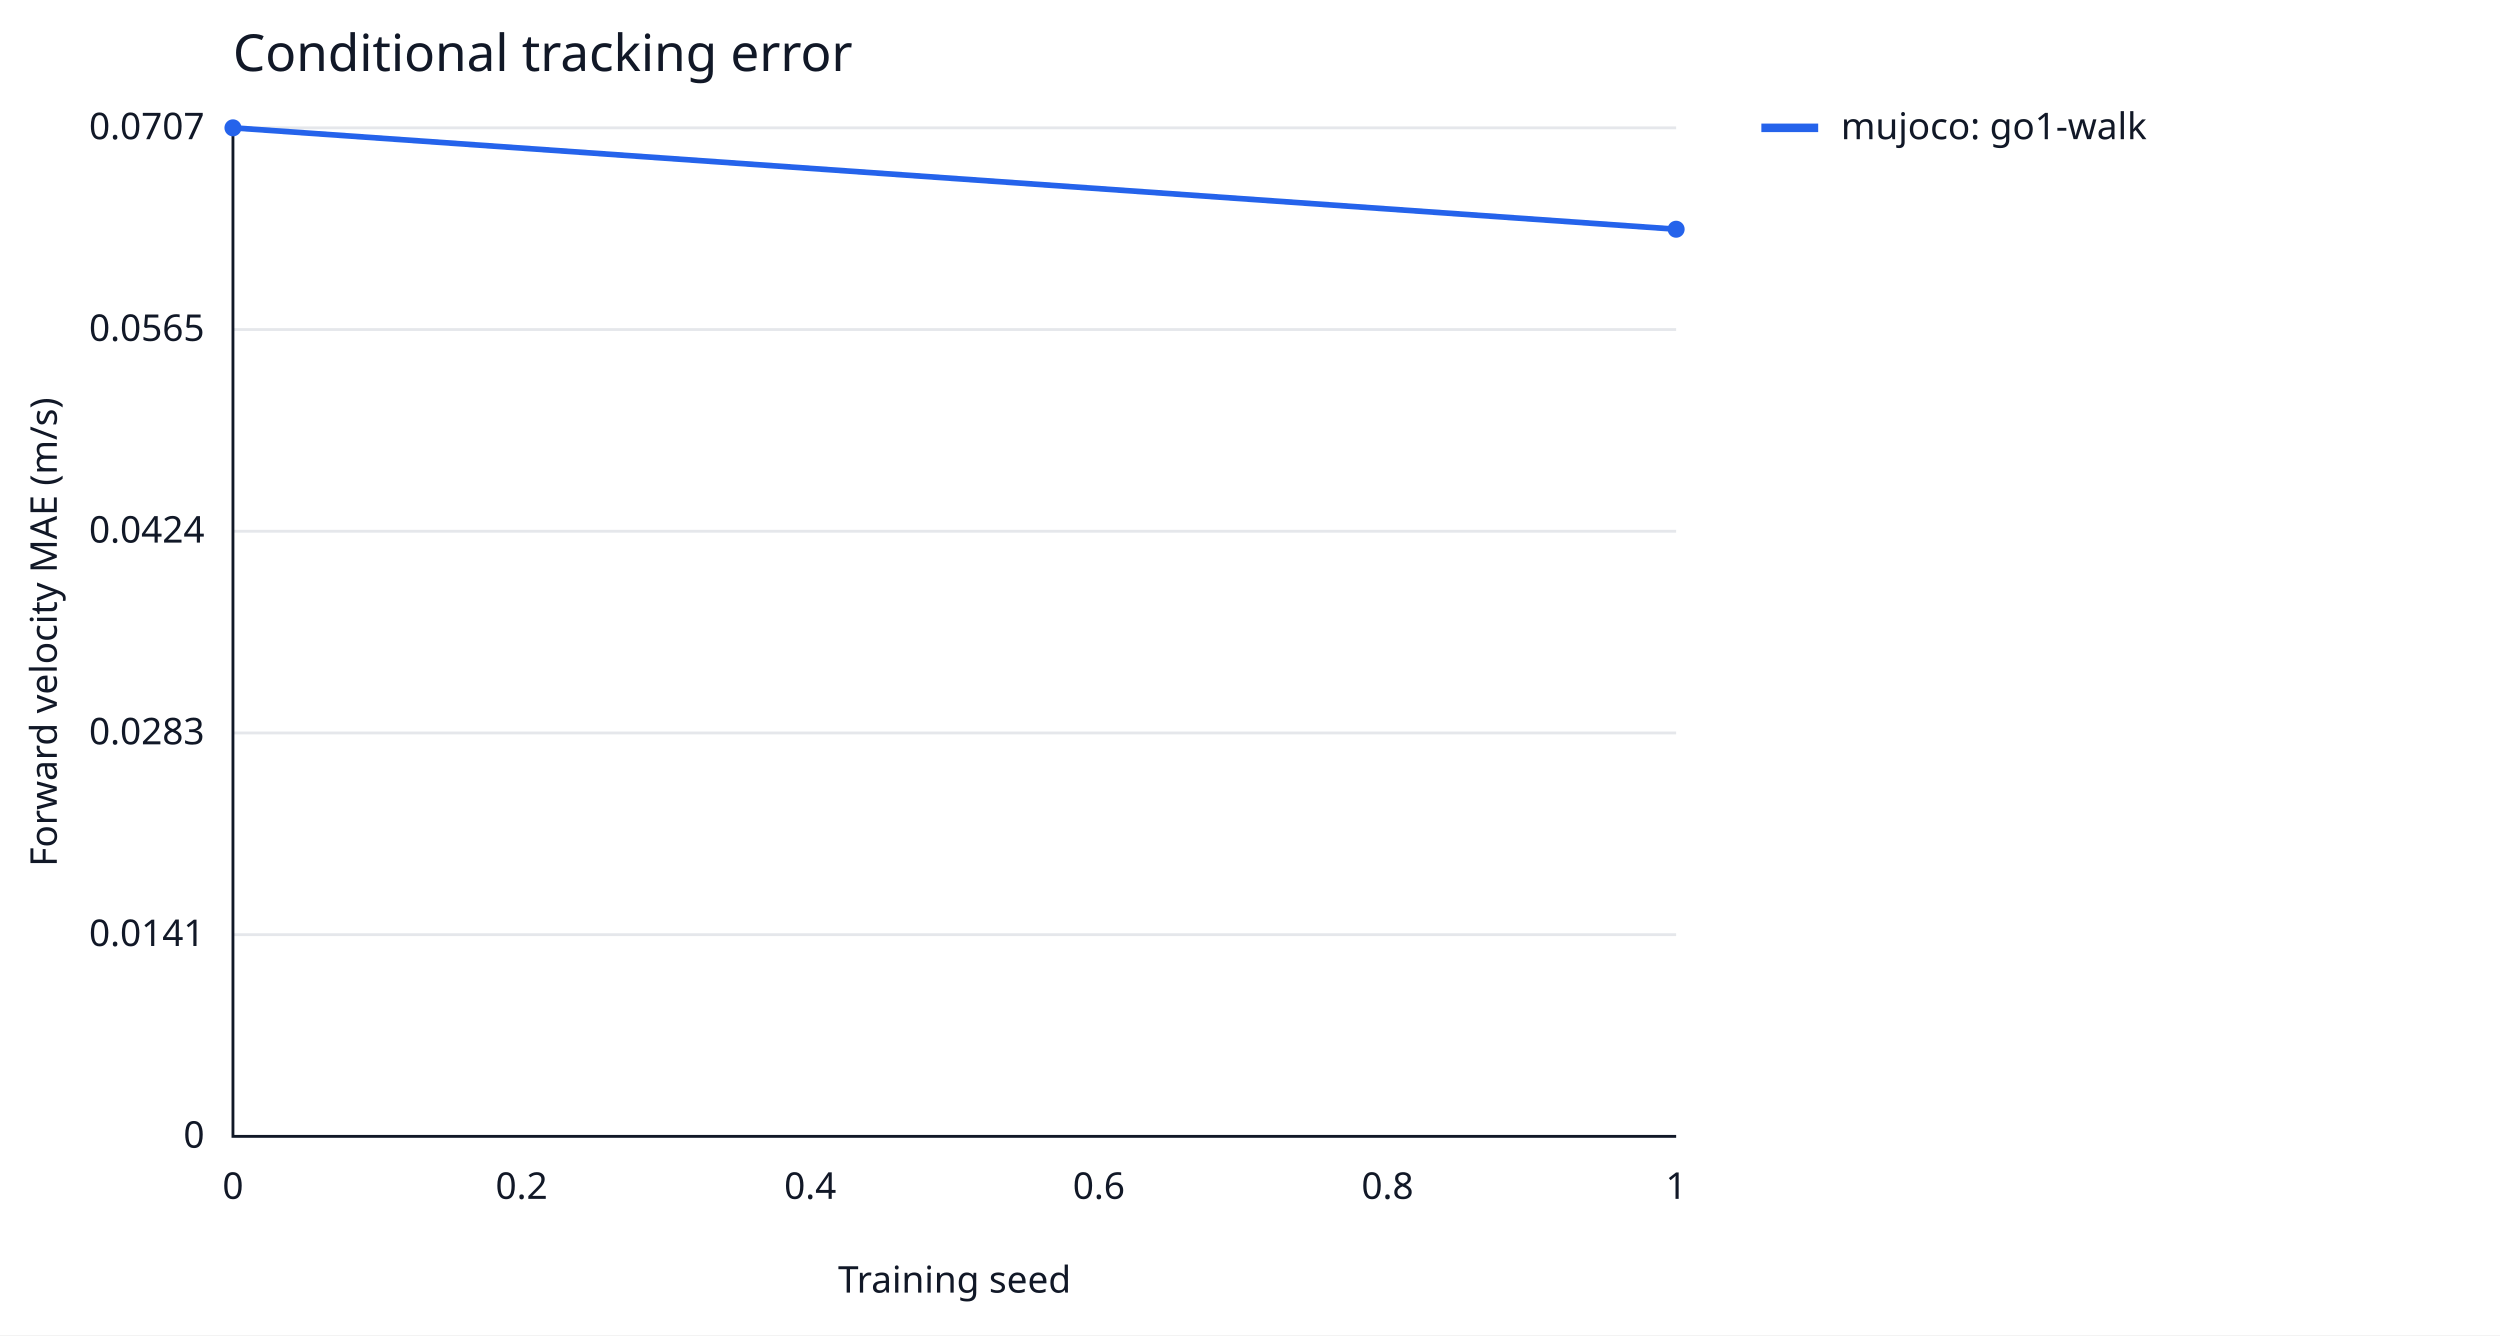
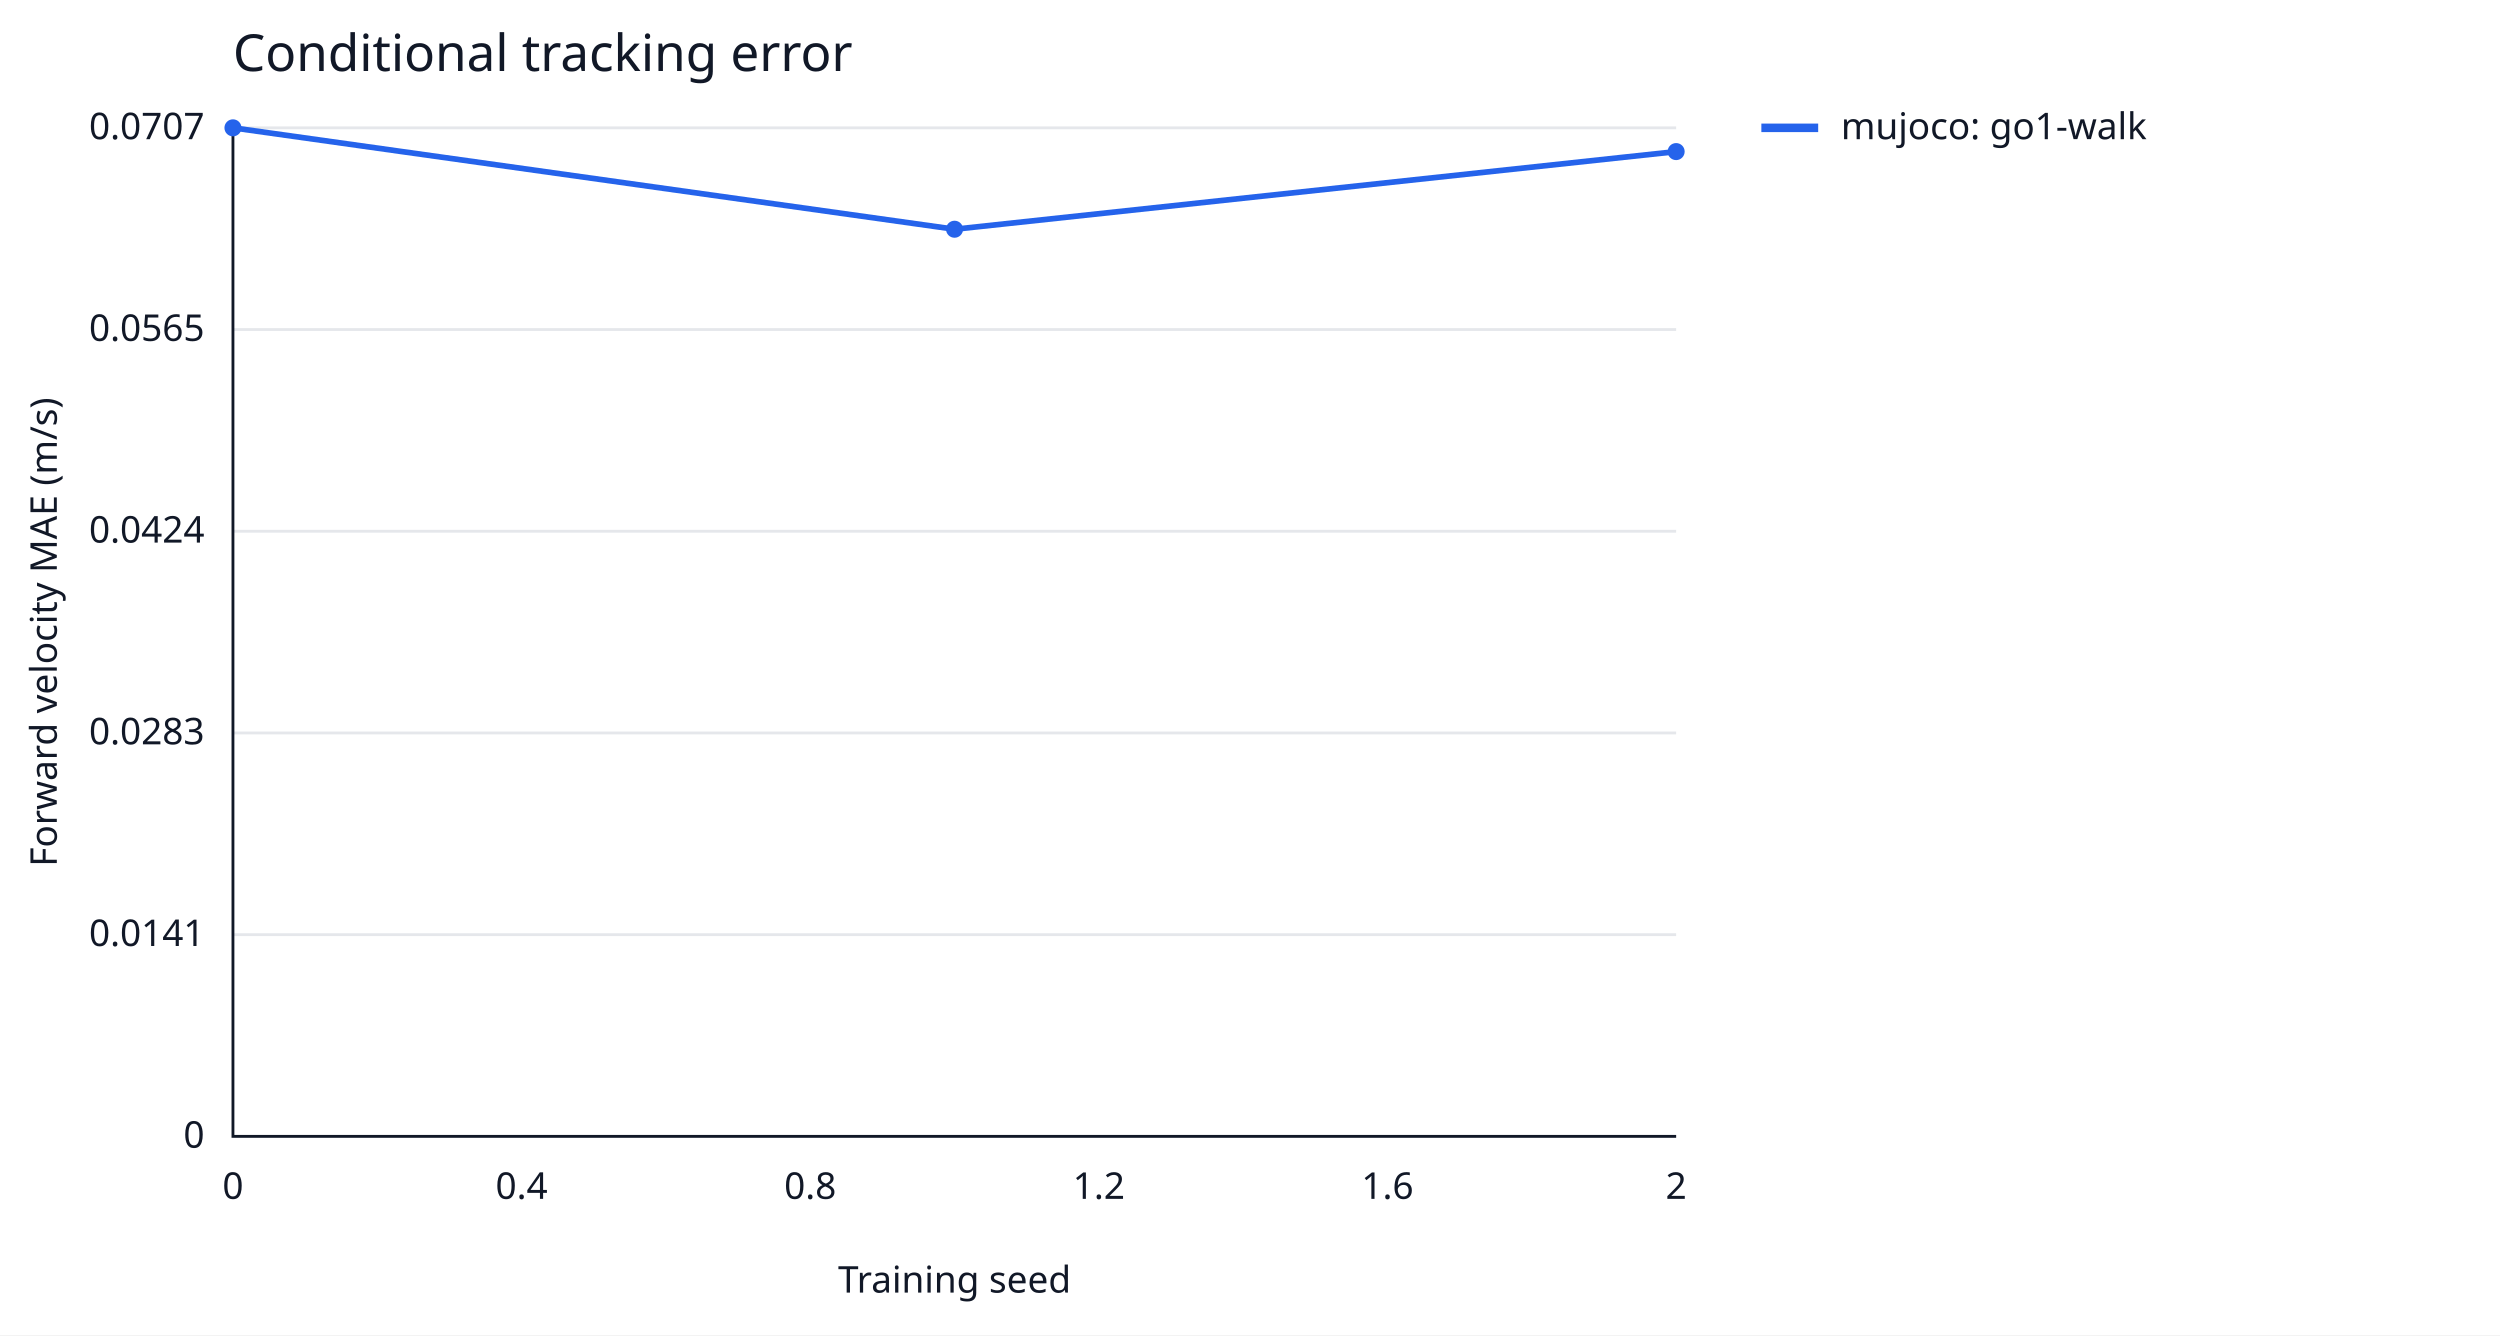
<svg xmlns="http://www.w3.org/2000/svg" width="880" height="470" viewBox="0 0 880 470">
  <rect width="100%" height="100%" fill="white" />
  <g font-family="sans-serif" font-size="13" fill="#111827">
    <text x="82" y="25" font-size="18">Conditional tracking error</text>
    <path d="M 82 400.00 H 590" stroke="#e5e7eb" />
    <text x="72" y="404.00" text-anchor="end">0</text>
    <text x="82.00" y="422" text-anchor="middle">0</text>
    <path d="M 82 329.00 H 590" stroke="#e5e7eb" />
    <text x="72" y="333.00" text-anchor="end">0.0141</text>
-     <text x="183.60" y="422" text-anchor="middle">0.2</text>
+     <text x="183.60" y="422" text-anchor="middle">0.4</text>
    <path d="M 82 258.00 H 590" stroke="#e5e7eb" />
    <text x="72" y="262.00" text-anchor="end">0.0283</text>
-     <text x="285.20" y="422" text-anchor="middle">0.4</text>
+     <text x="285.20" y="422" text-anchor="middle">0.8</text>
    <path d="M 82 187.00 H 590" stroke="#e5e7eb" />
    <text x="72" y="191.00" text-anchor="end">0.0424</text>
-     <text x="386.80" y="422" text-anchor="middle">0.6</text>
+     <text x="386.80" y="422" text-anchor="middle">1.2</text>
    <path d="M 82 116.00 H 590" stroke="#e5e7eb" />
    <text x="72" y="120.00" text-anchor="end">0.0565</text>
-     <text x="488.40" y="422" text-anchor="middle">0.8</text>
+     <text x="488.40" y="422" text-anchor="middle">1.6</text>
    <path d="M 82 45.00 H 590" stroke="#e5e7eb" />
    <text x="72" y="49.00" text-anchor="end">0.0707</text>
-     <text x="590.00" y="422" text-anchor="middle">1</text>
+     <text x="590.00" y="422" text-anchor="middle">2</text>
    <path d="M 82 45 V 400 H 590" fill="none" stroke="#111827" />
-     <polyline points="82.00,45.00 590.00,80.69" fill="none" stroke="#2563eb" stroke-width="2" />
+     <polyline points="82.00,45.00 336.00,80.69 590.00,53.36" fill="none" stroke="#2563eb" stroke-width="2" />
    <circle cx="82.00" cy="45.00" r="3" fill="#2563eb" />
-     <circle cx="590.00" cy="80.69" r="3" fill="#2563eb" />
+     <circle cx="336.00" cy="80.69" r="3" fill="#2563eb" />
+     <circle cx="590.00" cy="53.36" r="3" fill="#2563eb" />
    <path d="M 620 45 H 640" stroke="#2563eb" stroke-width="3" />
    <text x="648" y="49">mujoco: go1-walk</text>
    <text x="336.0" y="455" text-anchor="middle">Training seed</text>
    <text transform="translate(20 222.5) rotate(-90)" text-anchor="middle">Forward velocity MAE (m/s)</text>
  </g>
</svg>
